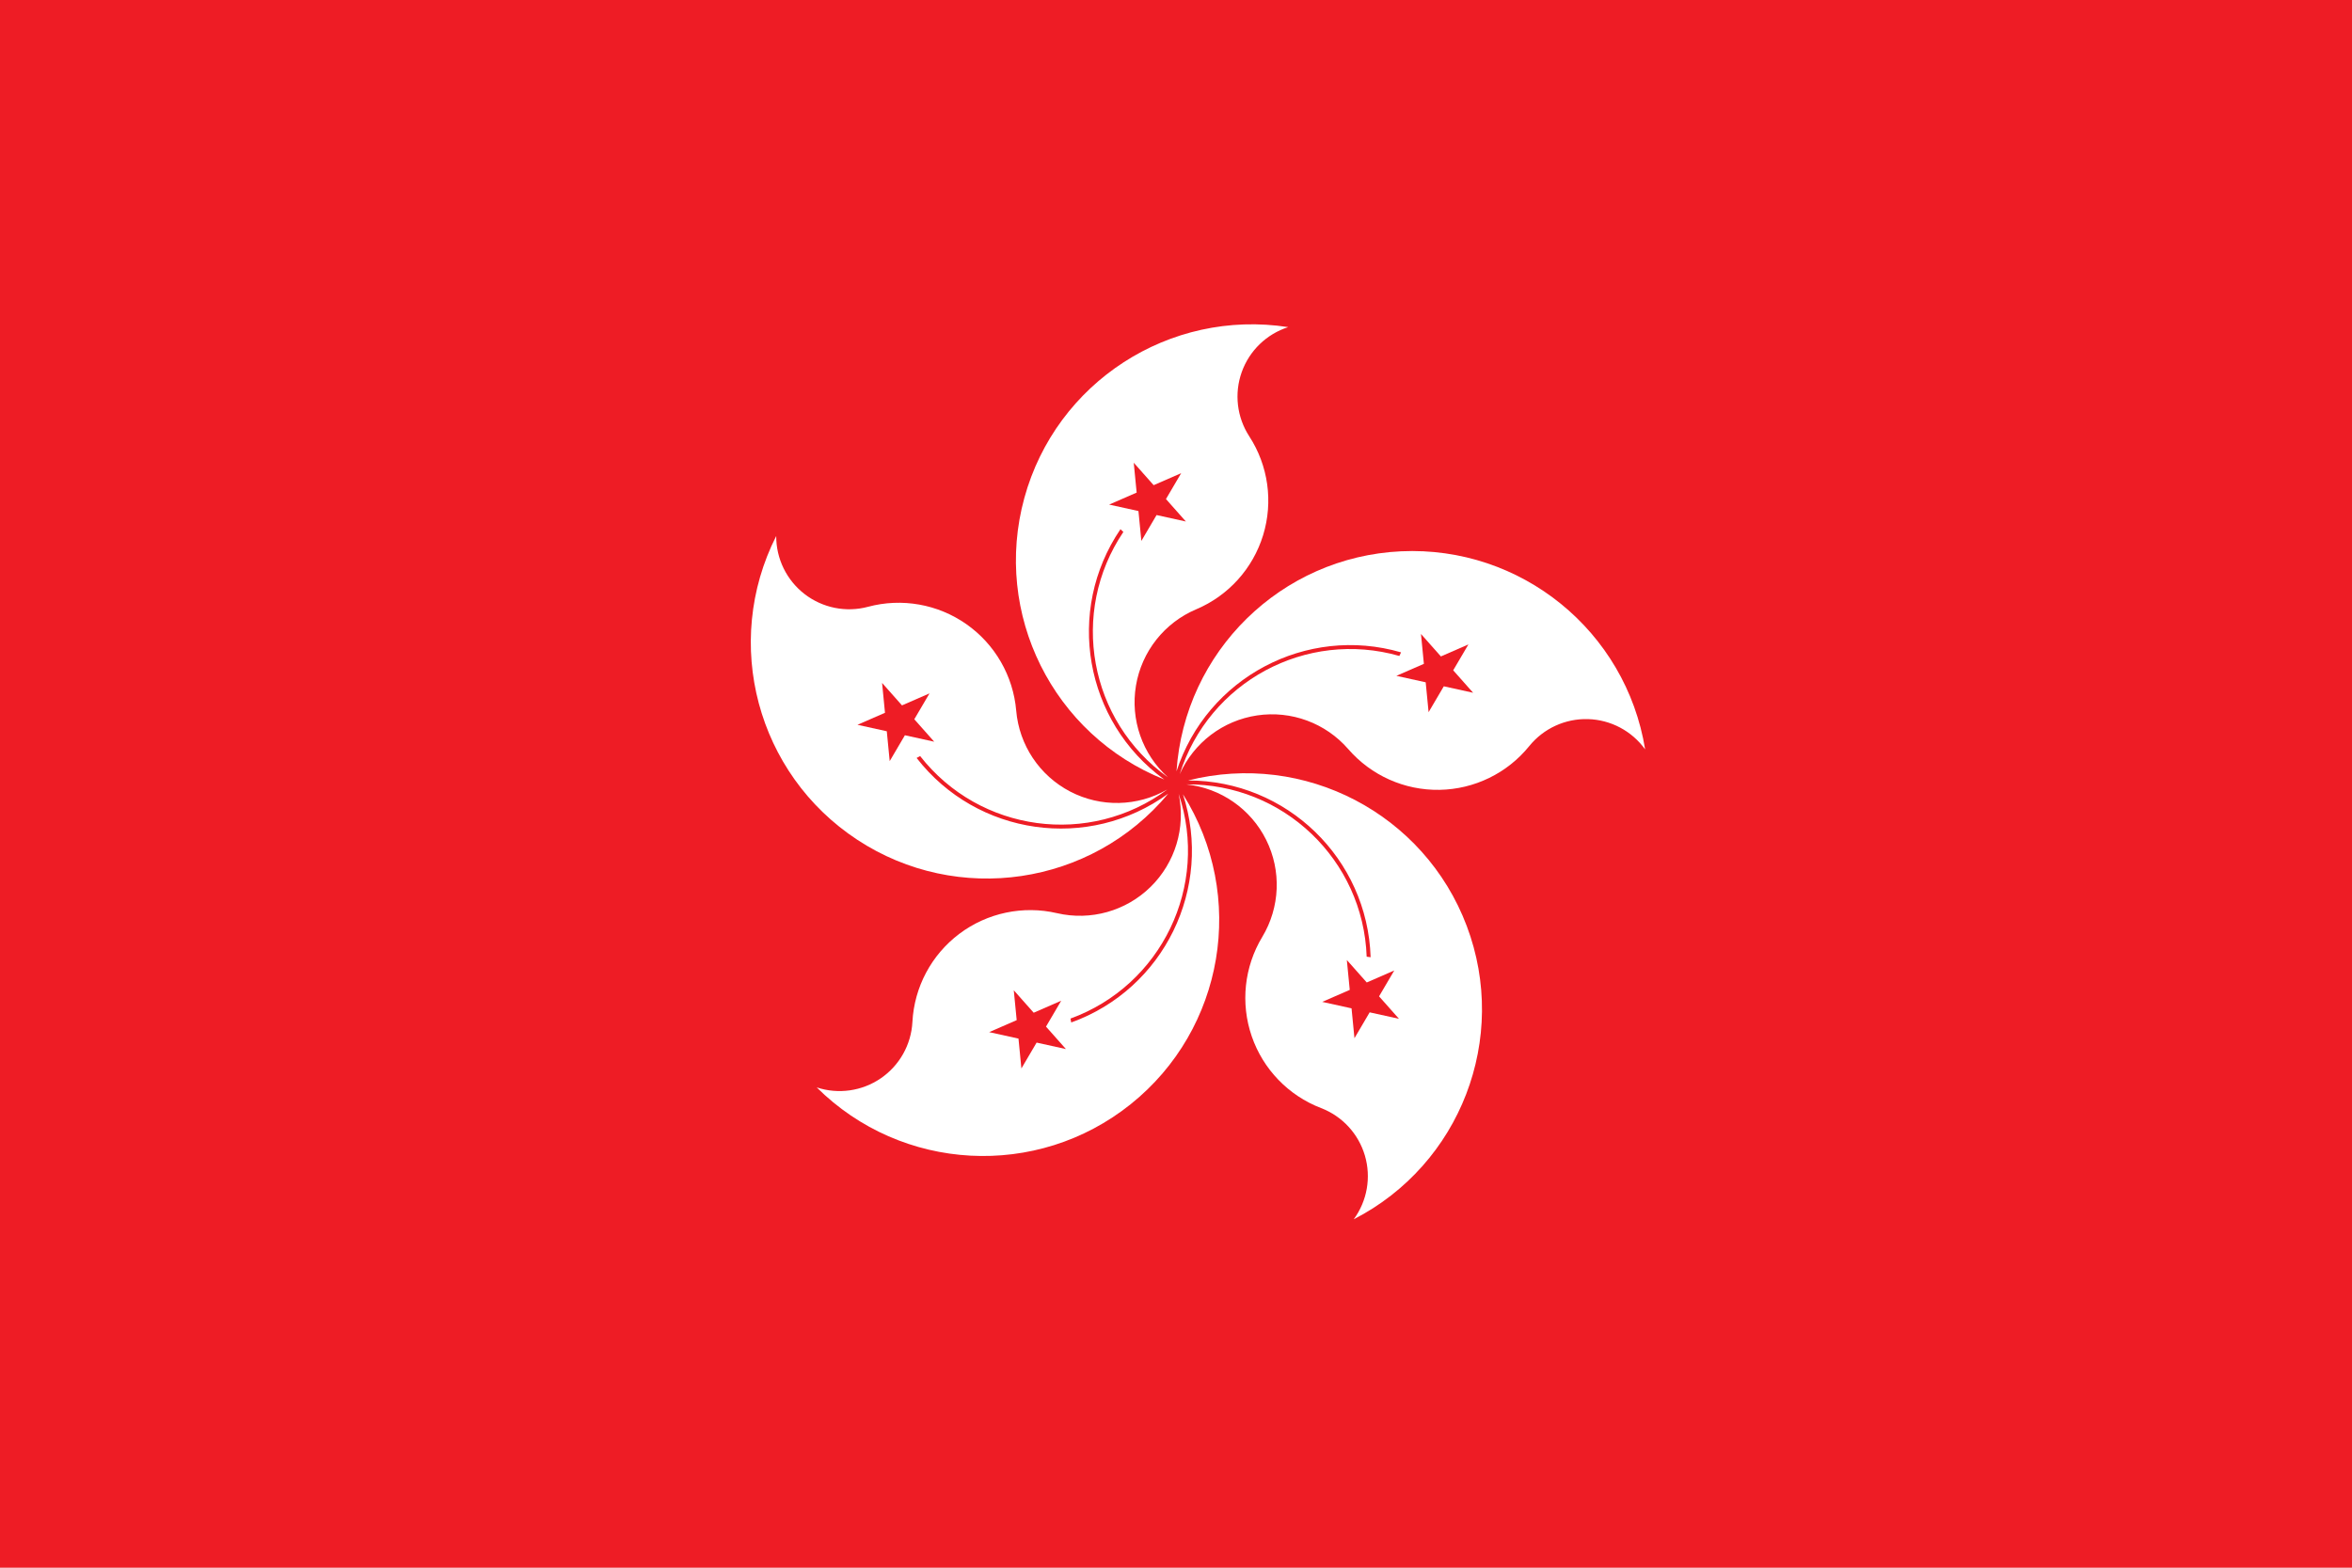
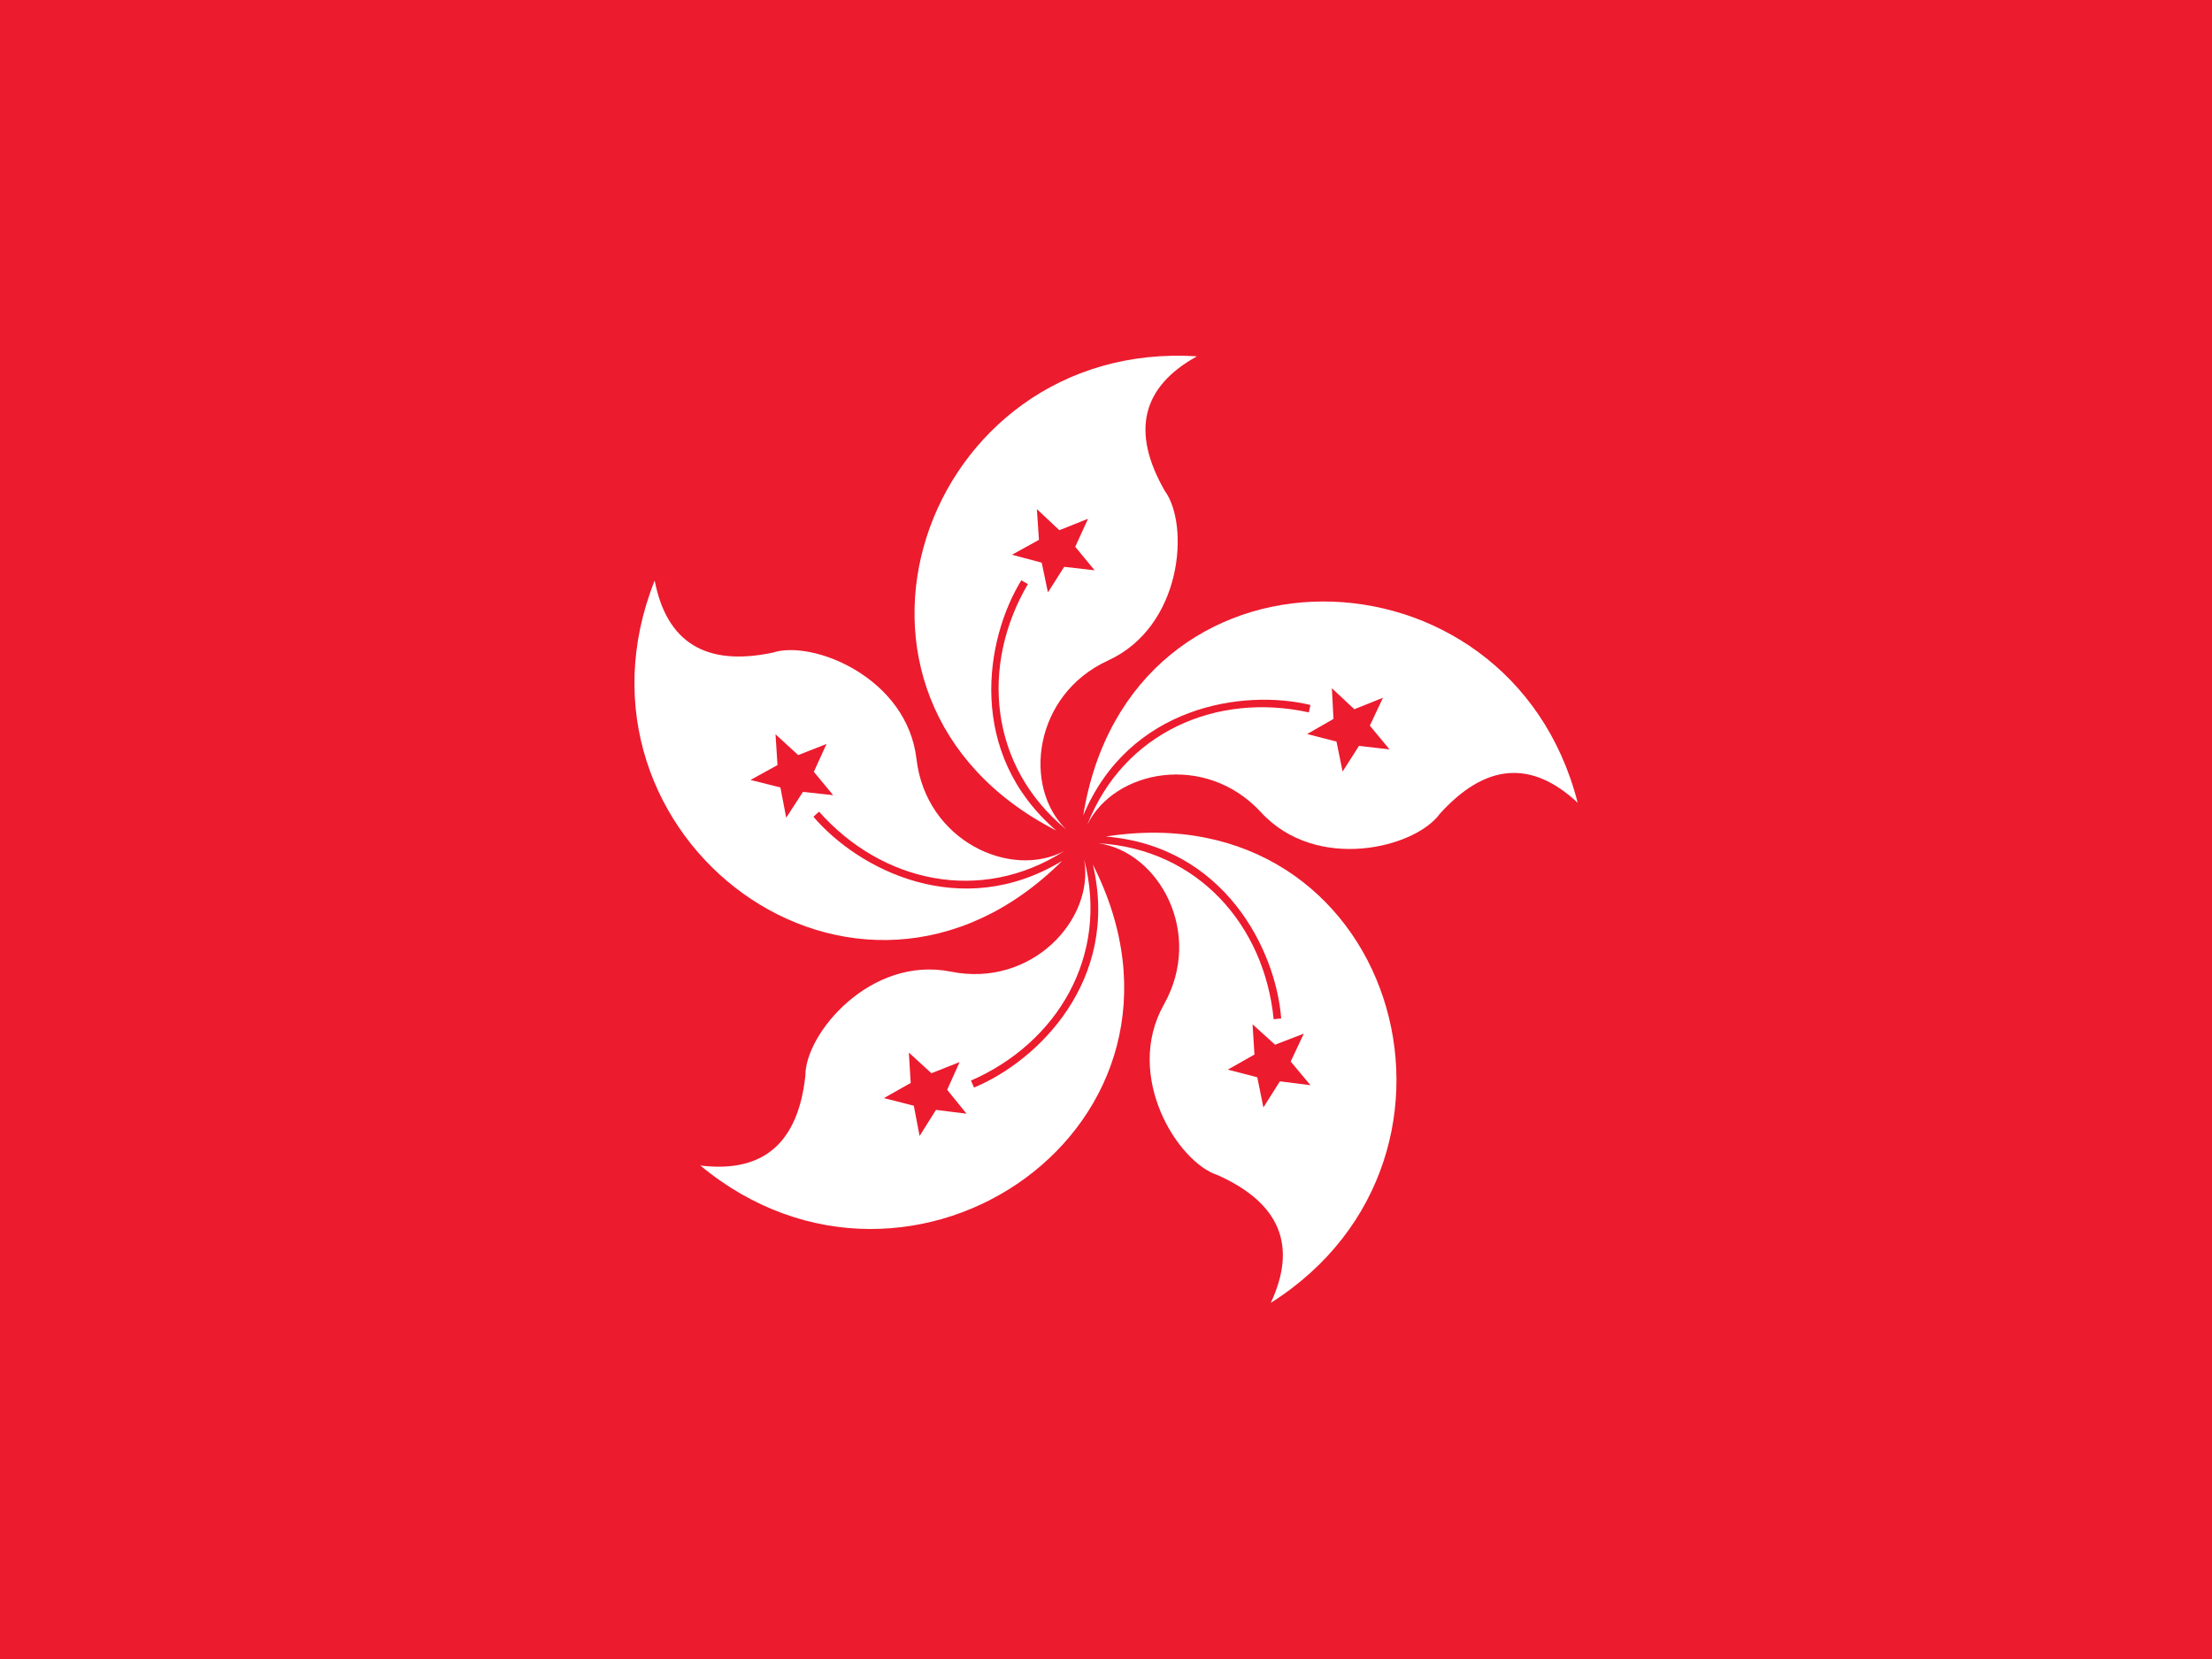
- <svg xmlns="http://www.w3.org/2000/svg" xmlns:xlink="http://www.w3.org/1999/xlink" width="900" height="600" fill="#ee1c25">
-   <path d="M0 0h900v600H0z" />
-   <g id="a">
-     <path d="M492.936 125.196a27.917 27.917 0 0 0-14.902 41.792 45.171 45.171 0 0 1-20.29 66.204 38.65 38.65 0 0 0-10.816 64.313 68.375 68.375 0 0 1-17.068-93.914 15.81 15.81 0 0 1-1.109-1.047 69.88 69.88 0 0 0 16.755 95.793 90.342 90.342 0 0 1 47.43-173.141" fill="#fff" />
-     <path d="m451.98 181.1-27.565 12.021 29.366 6.476-19.951-22.5 2.915 29.93" />
-   </g>
-   <g id="b">
-     <use xlink:href="#a" transform="rotate(72 450 300)" />
-     <use xlink:href="#a" transform="rotate(216 450 300)" />
-   </g>
-   <use xlink:href="#b" transform="rotate(72 450 300)" />
+ <svg xmlns="http://www.w3.org/2000/svg" xmlns:xlink="http://www.w3.org/1999/xlink" id="flag-icons-hk" viewBox="0 0 640 480">
+   <path fill="#EC1B2E" d="M0 0h640v480H0" />
+   <path id="hk-a" fill="#fff" d="M346.3 103.1C267 98 230.6 201.9 305.6 240.3c-26-22.4-20.6-55.3-10.1-72.4l1.9 1.1c-13.8 23.5-11.2 52.7 11.1 71-12.7-12.3-9.5-39 12.1-48.9s23.6-39.3 16.4-49.1q-14.7-25.6 9.3-38.9M307.9 164l-4.7 7.4-1.8-8.6-8.6-2.3 7.8-4.3-.6-8.9 6.5 6.1 8.3-3.3-3.7 8.1 5.6 6.8z" />
+   <use xlink:href="#hk-a" transform="rotate(72 312.5 243.5)" />
+   <use xlink:href="#hk-a" transform="rotate(144 312.5 243.5)" />
+   <use xlink:href="#hk-a" transform="rotate(216 312.5 243.5)" />
+   <use xlink:href="#hk-a" transform="rotate(288 312.5 243.5)" />
</svg>
